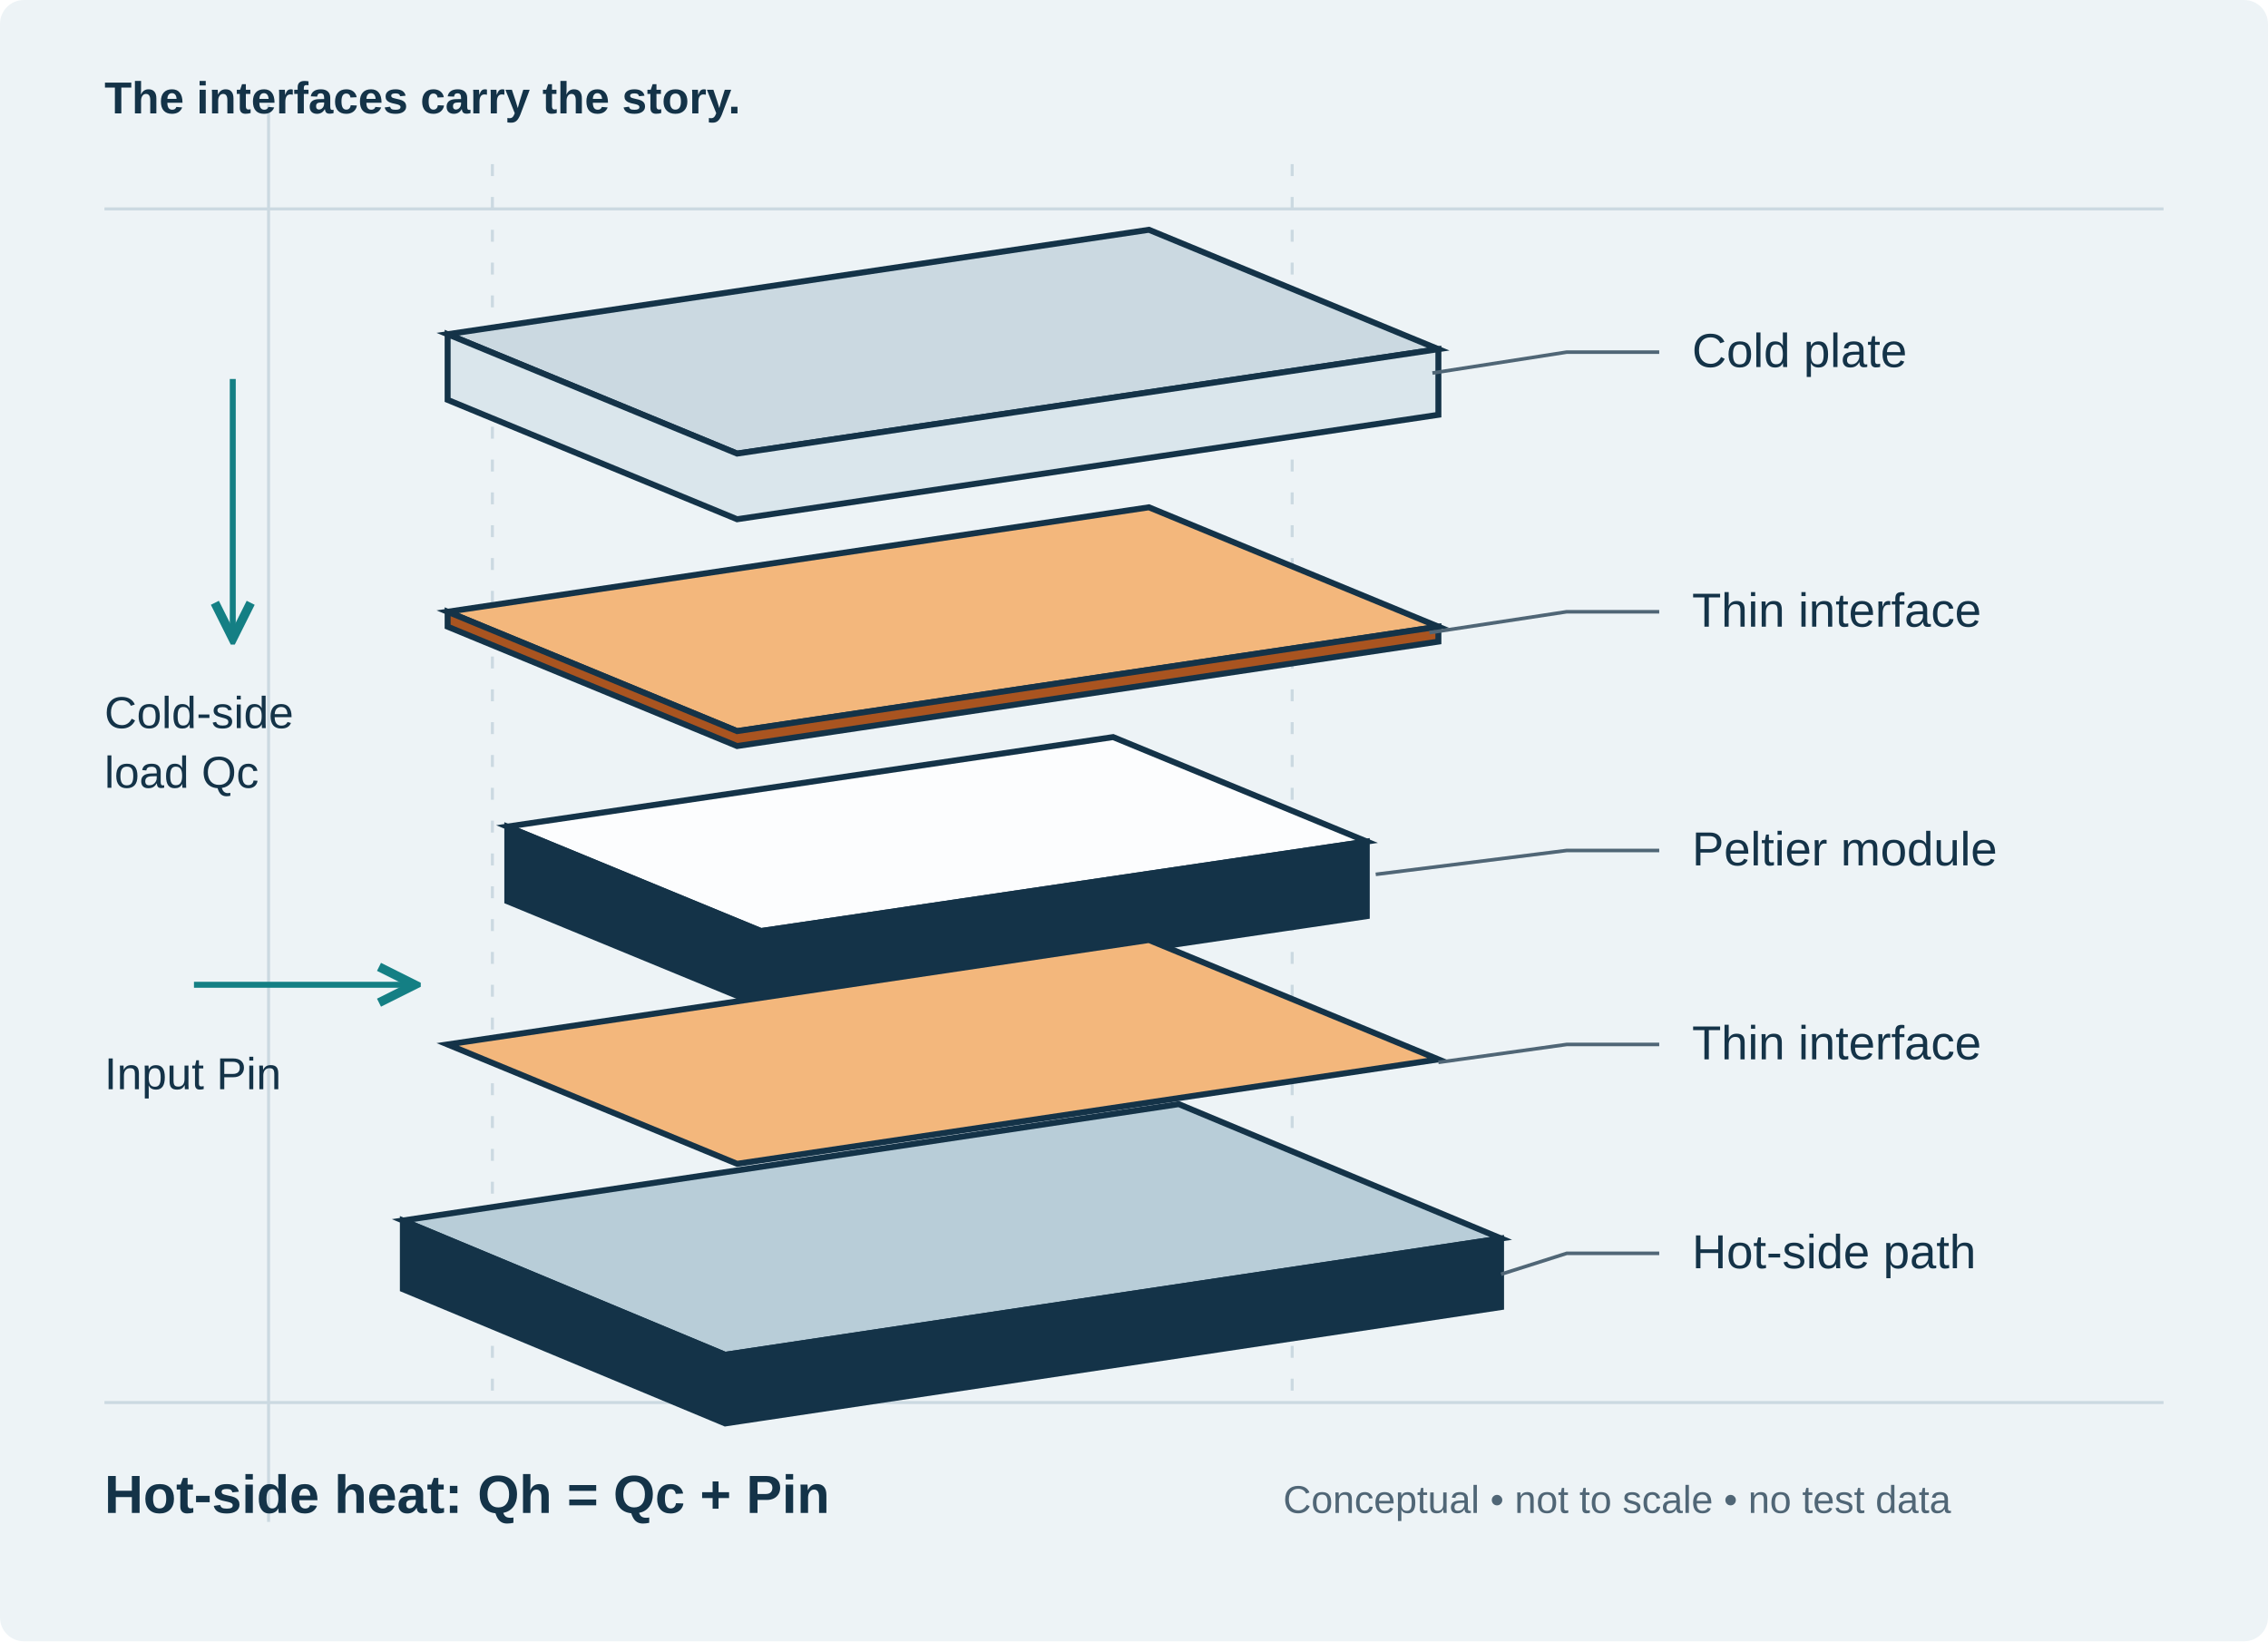
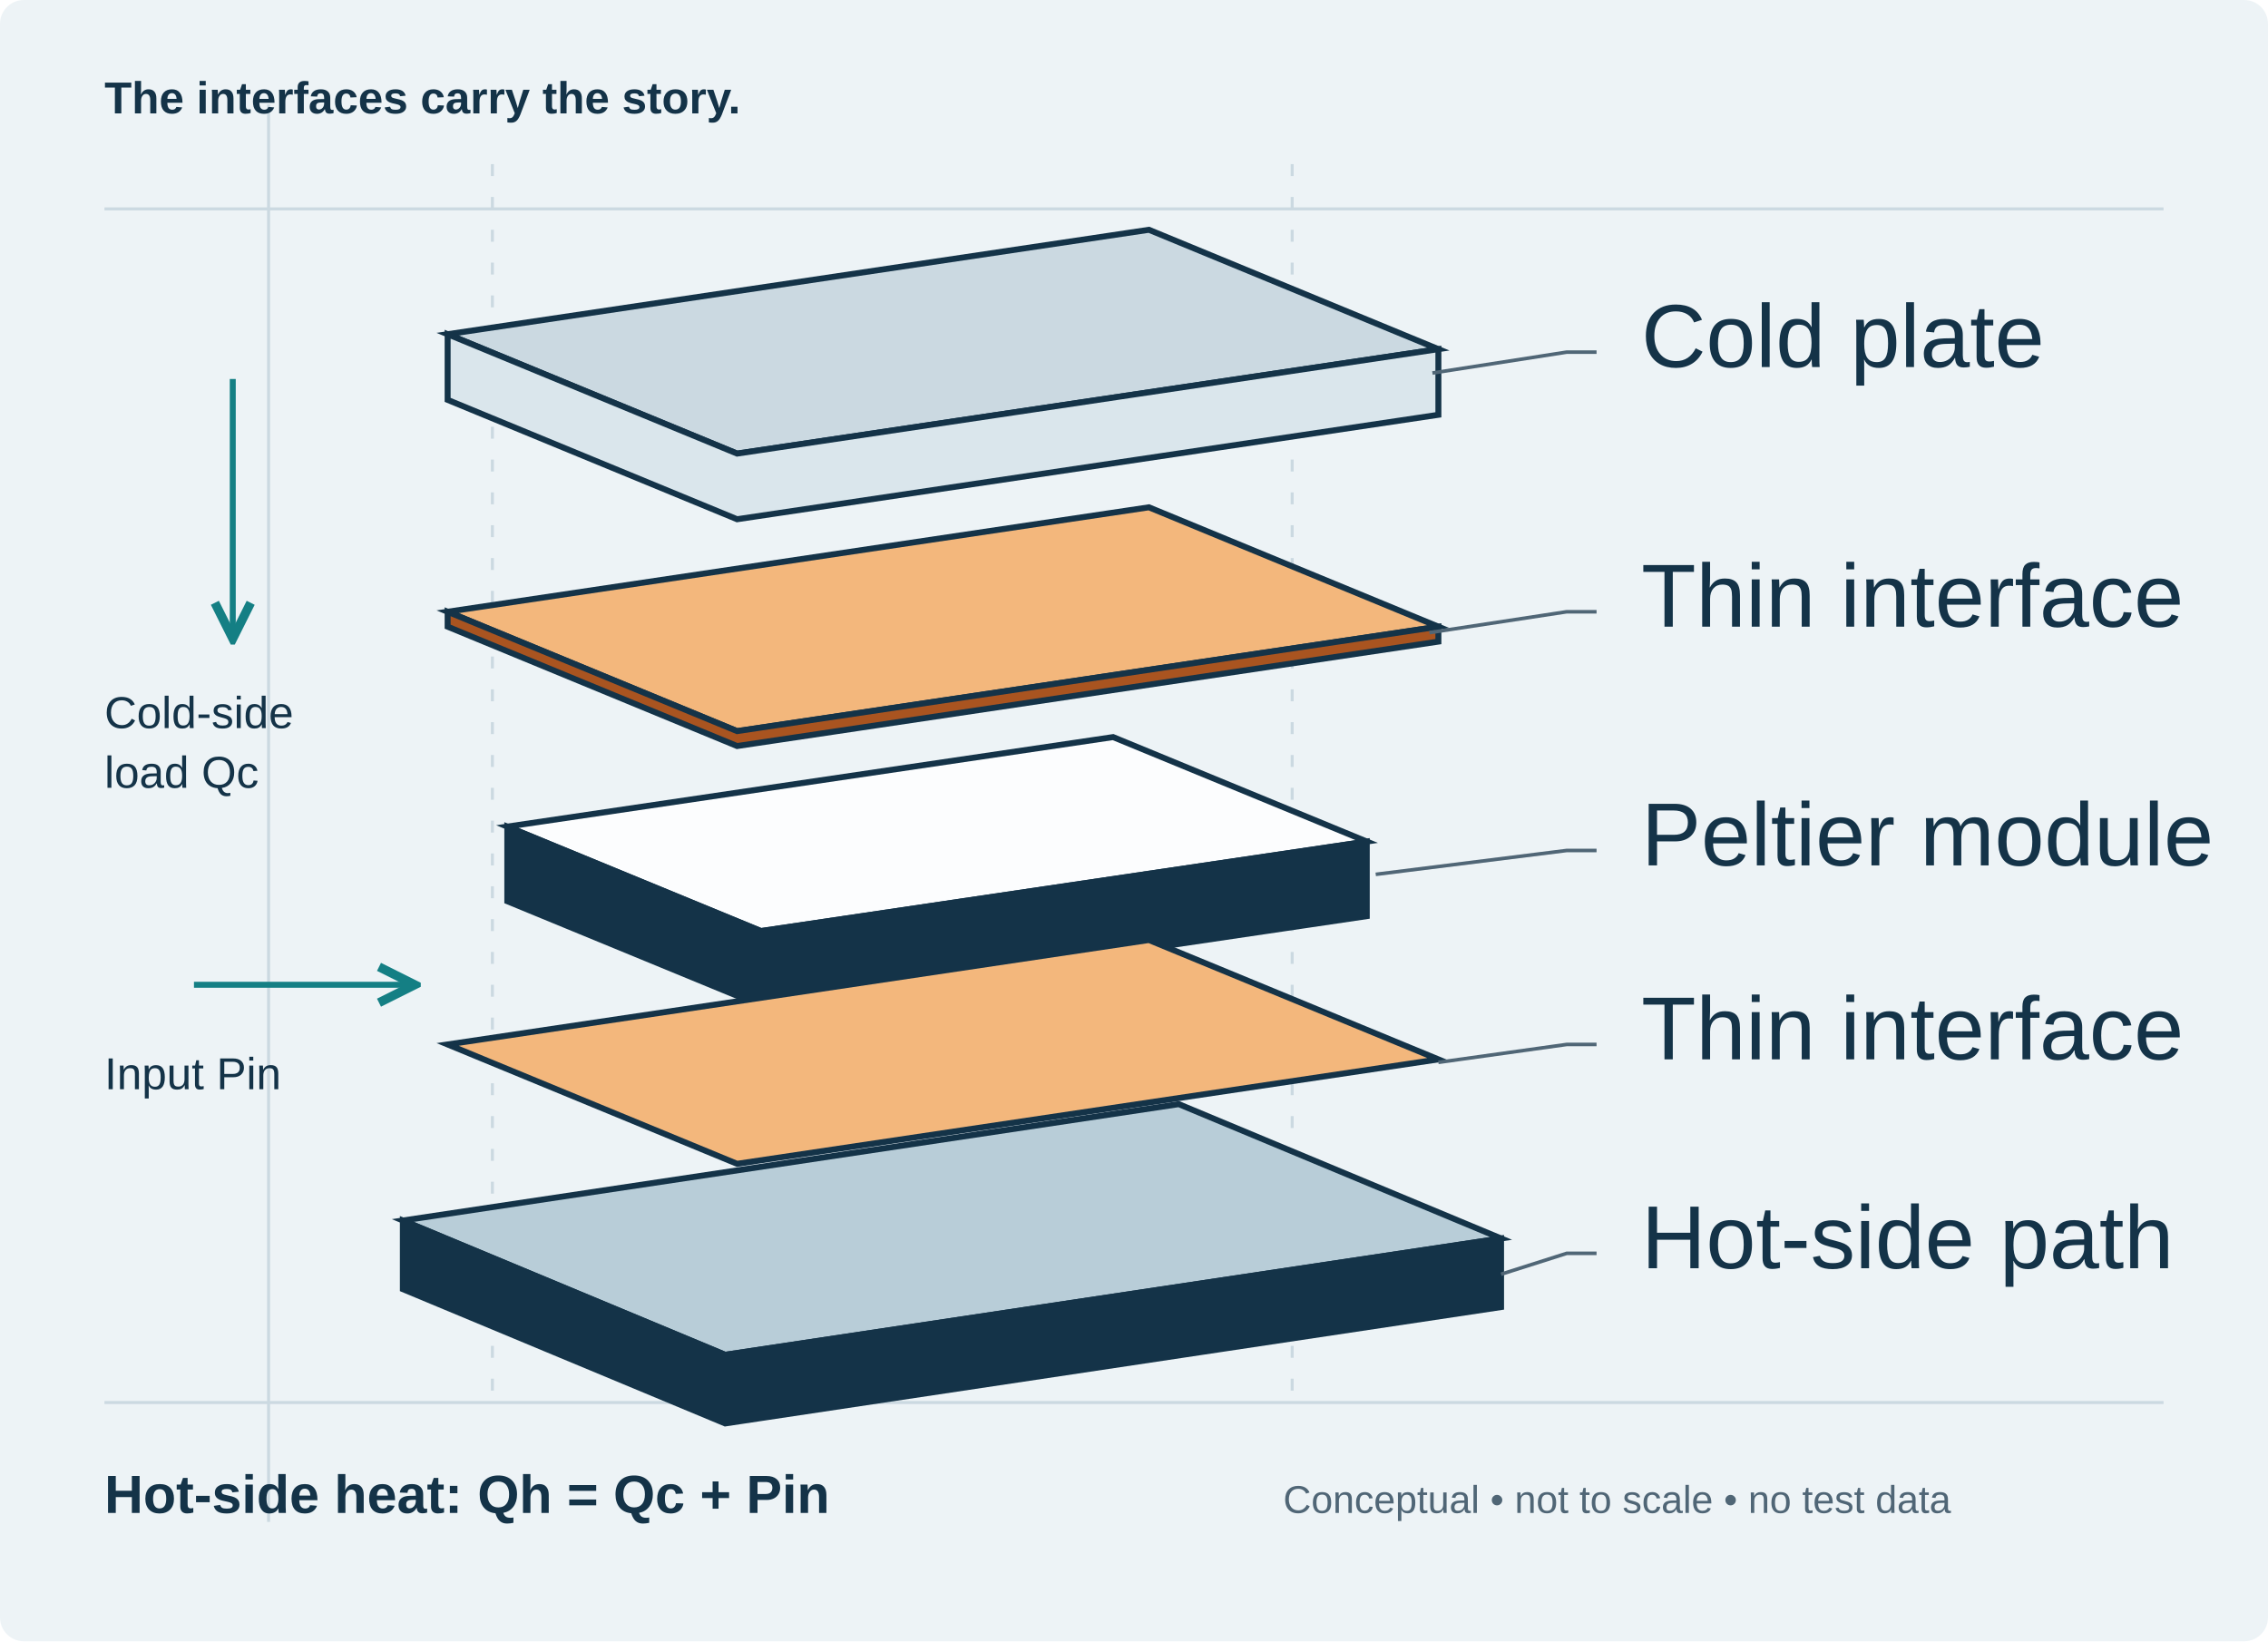
<svg xmlns="http://www.w3.org/2000/svg" viewBox="0 0 760 550" role="img" aria-labelledby="title desc">
  <defs>
    <marker id="arrow" markerWidth="8" markerHeight="8" refX="6" refY="4" orient="auto">
      <path d="M1 1 7 4 1 7" fill="none" stroke="#147f84" stroke-width="1.5" />
    </marker>
  </defs>
  <rect width="760" height="550" rx="8" fill="#edf3f6" />
  <g fill="none" stroke="#cbd9e1" stroke-width="1">
    <path d="M35 70H725M35 470H725M90 35V510" />
    <path d="M165 55V470M433 55V470" stroke-dasharray="4 7" />
  </g>
  <g font-family="Segoe UI,Arial,sans-serif" fill="#143348">
    <text x="35" y="38" font-size="15" font-weight="600">The interfaces carry the story.</text>
    <g stroke="#143348" stroke-width="2">
      <path d="m150 112 235-35 97 40-235 35Z" fill="#cbd9e1" />
      <path d="m150 112 97 40 235-35v22l-235 35-97-40Z" fill="#dae6ec" />
      <path d="m150 205 235-35 97 40-235 35Z" fill="#f3b77c" />
      <path d="m150 205 97 40 235-35v5l-235 35-97-40Z" fill="#a95420" />
      <path d="m170 277 203-30 85 35-203 30Z" fill="#fcfdfe" />
      <path d="m170 277 85 35 203-30v25l-203 30-85-35Z" fill="#143348" />
      <path d="m150 350 235-35 97 40-235 35Z" fill="#f3b77c" />
      <path d="m135 409 260-39 108 45-260 39Z" fill="#b8cdd8" />
      <path d="m135 409 108 45 260-39v23l-260 39-108-45Z" fill="#143348" />
    </g>
    <g fill="none" stroke="#506676" stroke-width="1.2">
-       <path d="m480 125 45-7h31M479 212l46-7h31M461 293l64-8h31M482 356l43-6h31M503 427l22-7h31" />
+       <path d="m480 125 45-7h10M479 212l46-7h10M461 293l64-8h10M482 356l43-6h10M503 427l22-7h10" />
    </g>
-     <g font-size="16">
-       <text x="567" y="123">Cold plate</text>
-       <text x="567" y="210">Thin interface</text>
-       <text x="567" y="290">Peltier module</text>
-       <text x="567" y="355">Thin interface</text>
-       <text x="567" y="425">Hot-side path</text>
+     <g font-size="30">
+       <text x="550" y="123">Cold plate</text>
+       <text x="550" y="210">Thin interface</text>
+       <text x="550" y="290">Peltier module</text>
+       <text x="550" y="355">Thin interface</text>
+       <text x="550" y="425">Hot-side path</text>
    </g>
    <path d="M78 127V212" fill="none" stroke="#147f84" stroke-width="2" marker-end="url(#arrow)" />
    <text x="35" y="244" font-size="15">Cold-side</text>
    <text x="35" y="264" font-size="15">load Qc</text>
    <path d="M65 330h72" fill="none" stroke="#147f84" stroke-width="2" marker-end="url(#arrow)" />
    <text x="35" y="365" font-size="15">Input Pin</text>
    <text x="35" y="507" font-size="18" font-weight="600">Hot-side heat: Qh = Qc + Pin</text>
    <text x="430" y="507" font-size="13" fill="#506676">Conceptual • not to scale • no test data</text>
  </g>
</svg>
